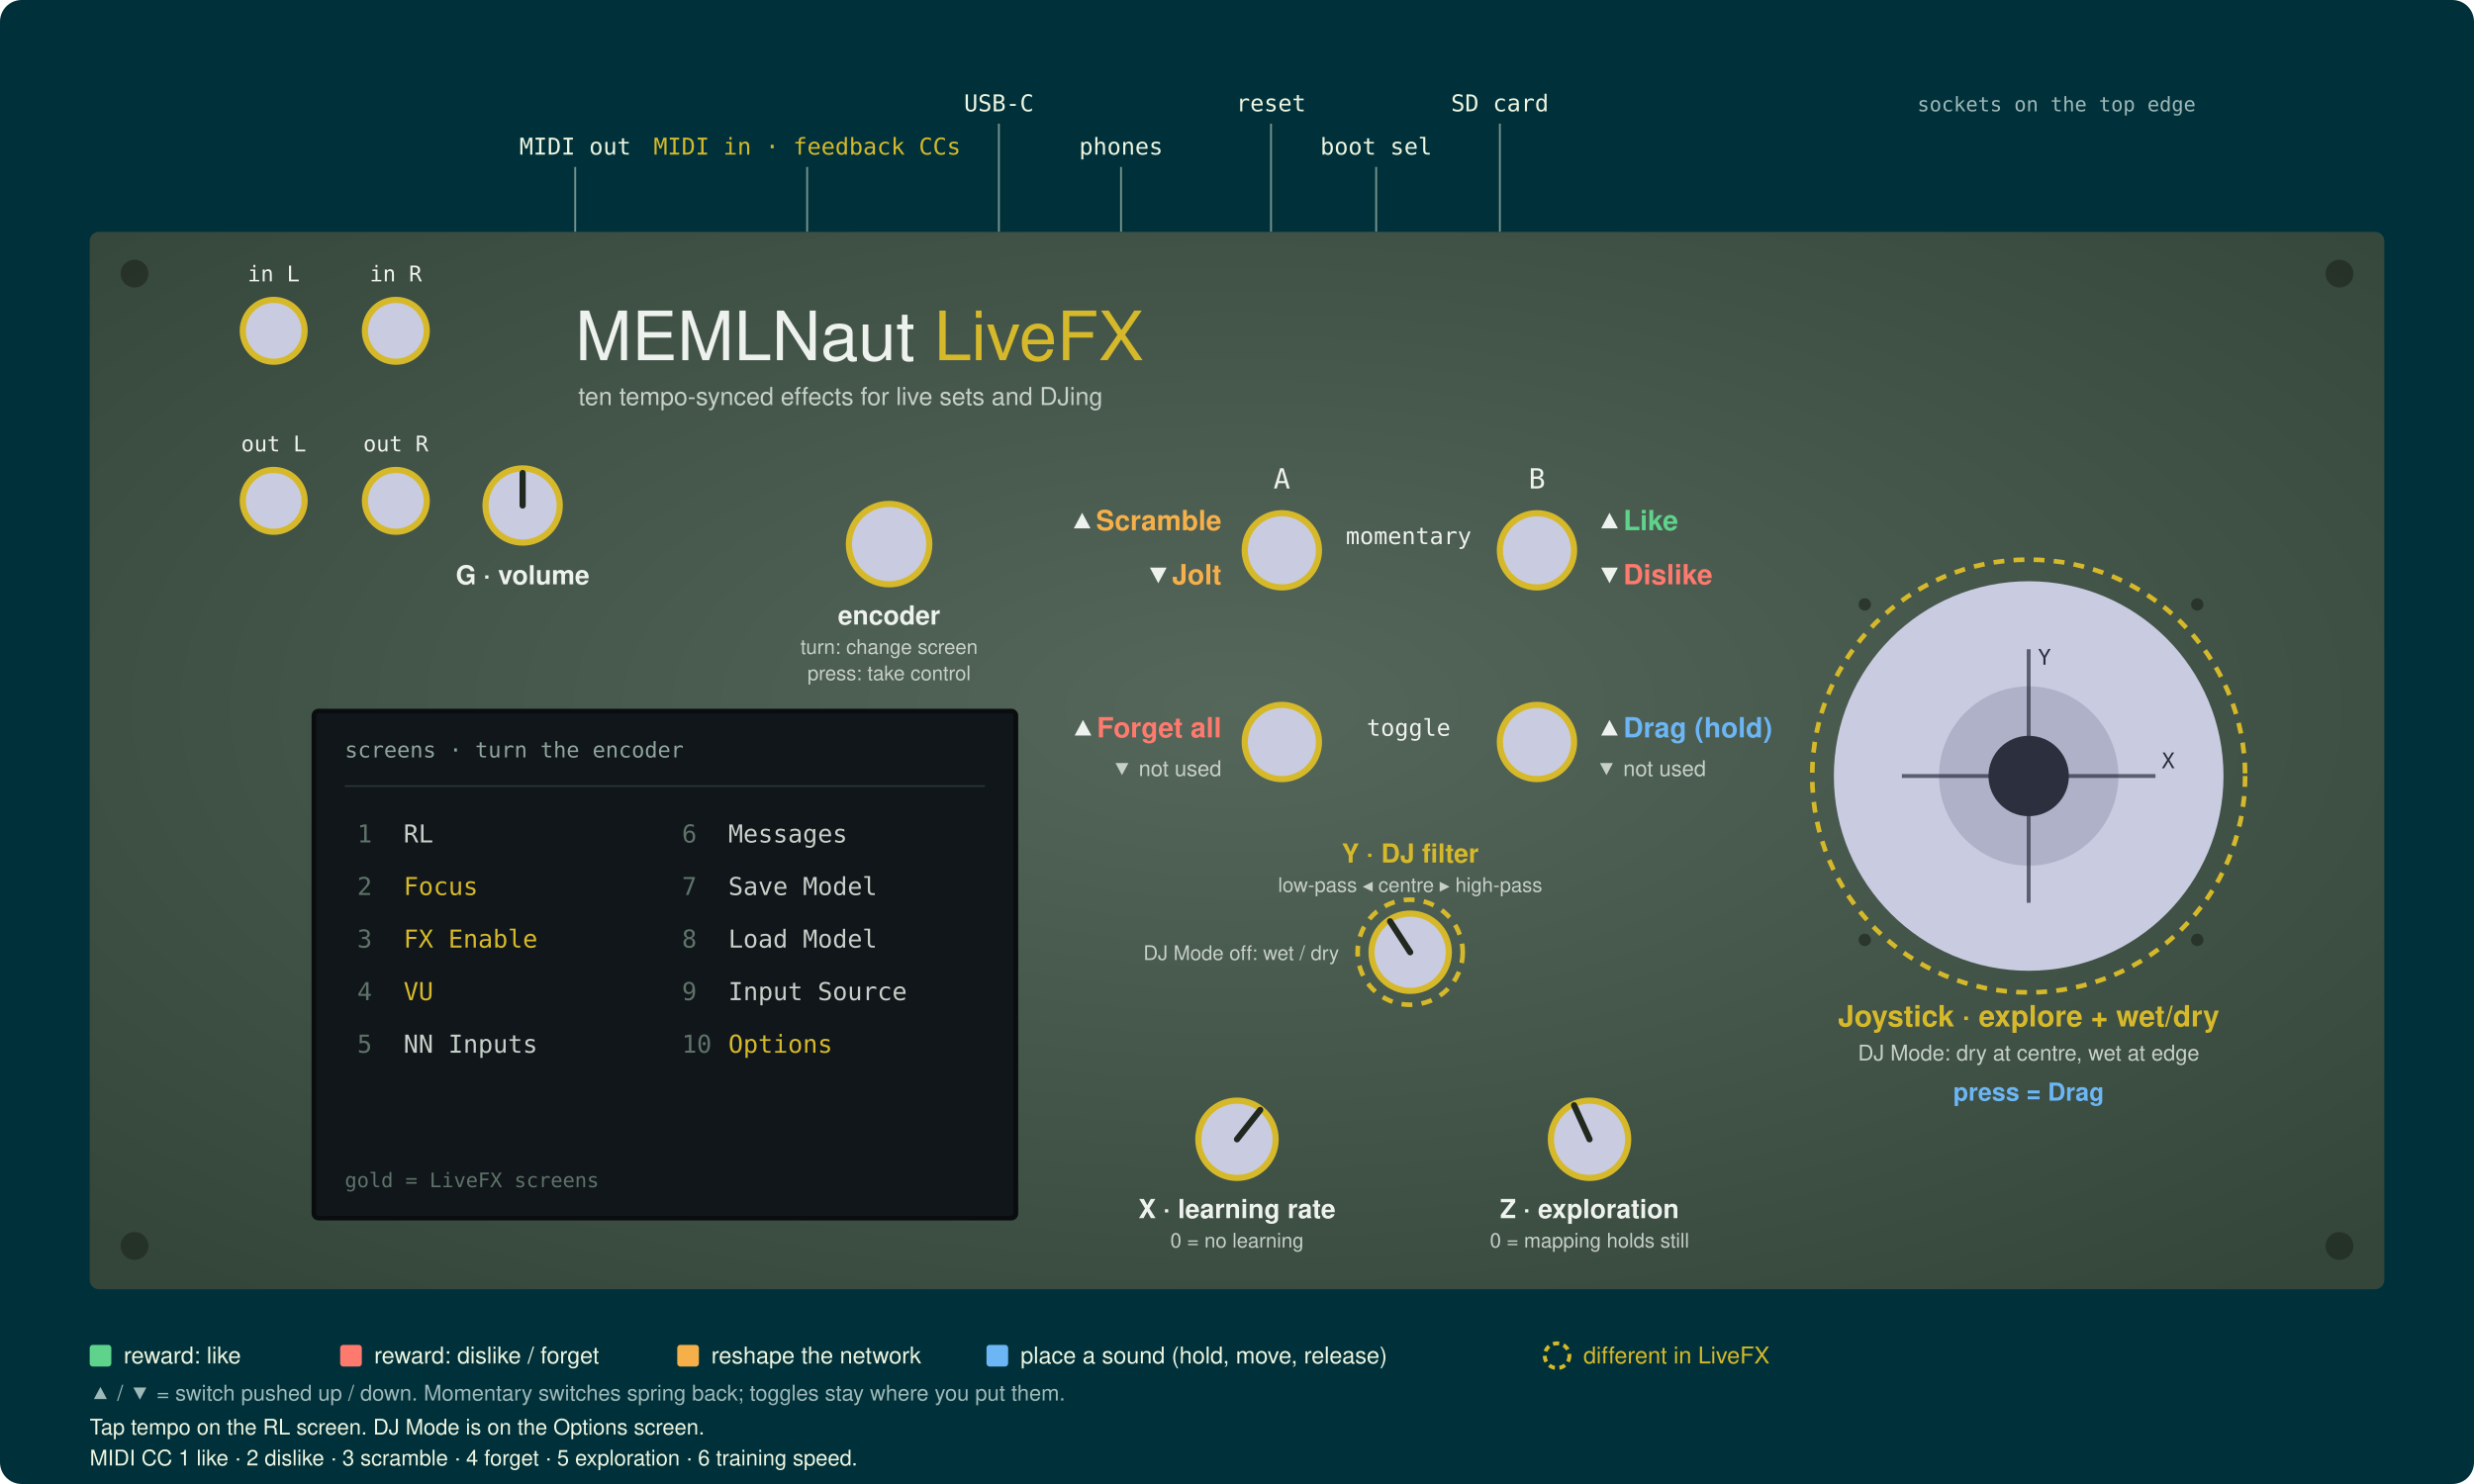
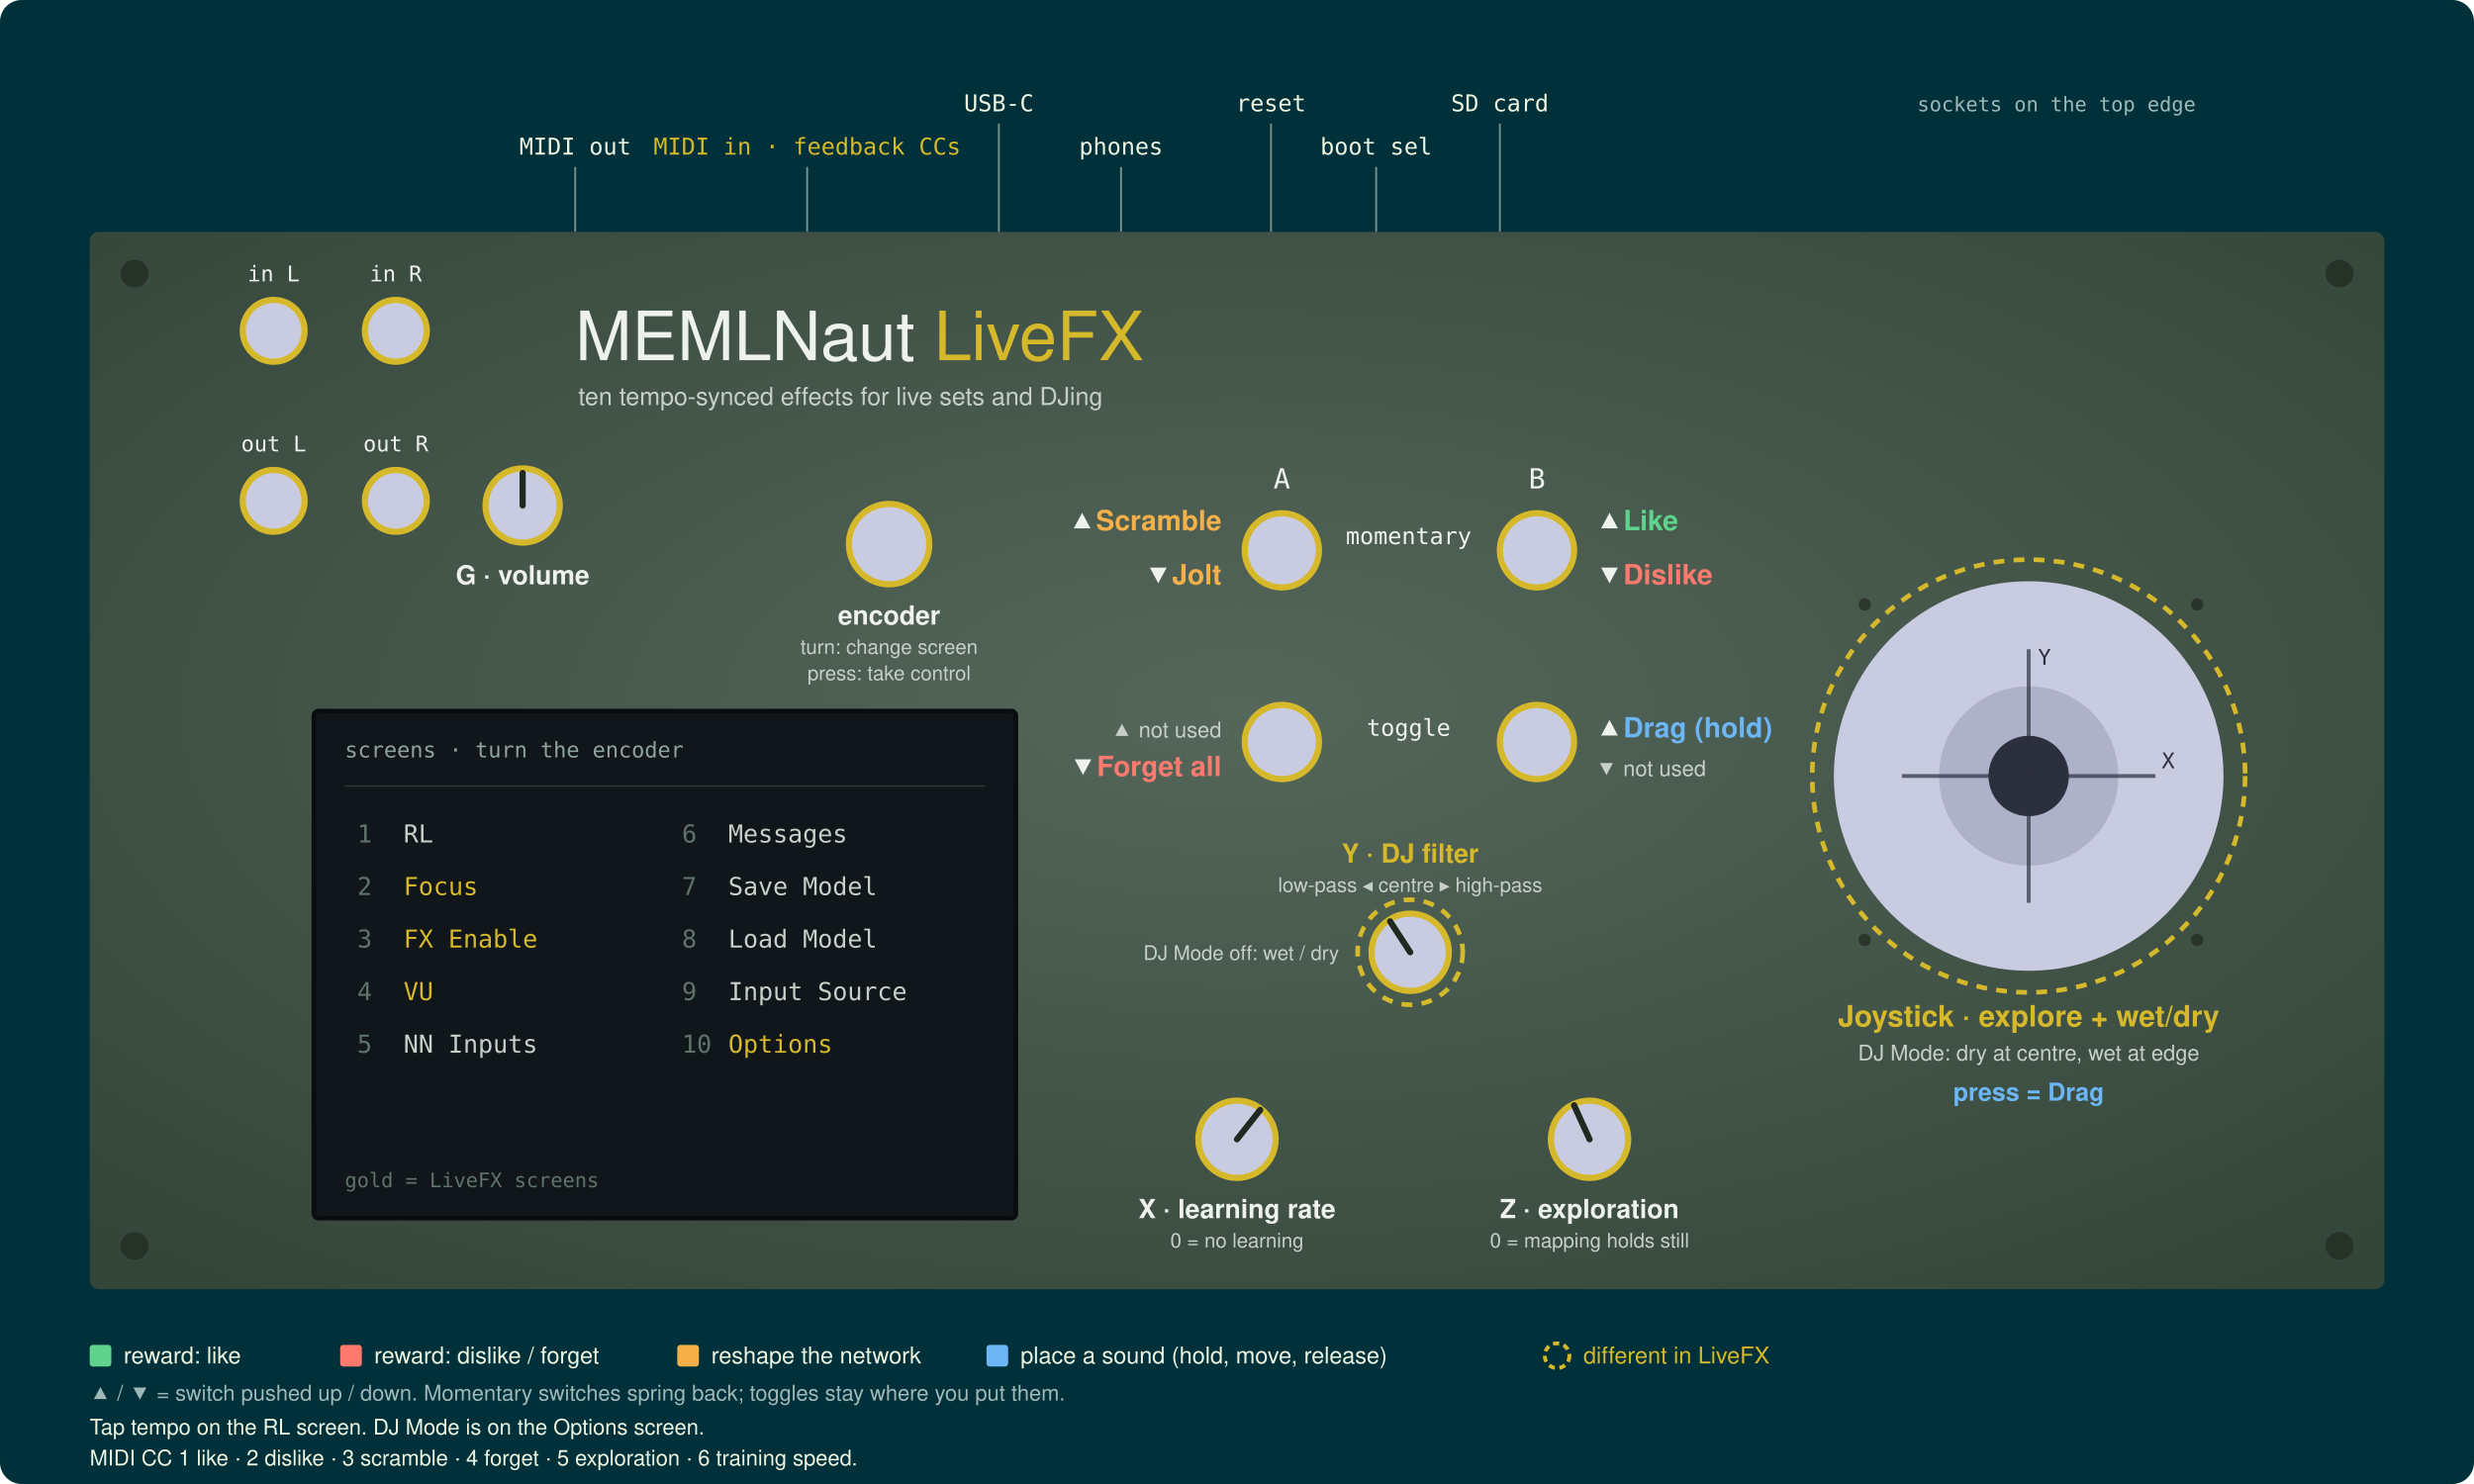
- <svg xmlns="http://www.w3.org/2000/svg" width="1600" height="960" viewBox="0 0 1600 960" role="img" aria-label="MEMLNaut front panel with the LiveFX controls. Momentary switch A (left): up scrambles the network, down jolts it. Momentary B (right): up likes the current sound, down dislikes it. Toggle A (left) up forgets the memory; toggle B (right) up drags a sound to a new place. Knob X sets the learning rate, knob Y sets the DJ filter (low-pass ◂ centre ▸ high-pass; DJ Mode off: wet / dry), Z the exploration. Joystick · explore + wet/dry.  Screens: Focus, FX Enable, VU, Options are added for this firmware.">
+ <svg xmlns="http://www.w3.org/2000/svg" width="1600" height="960" viewBox="0 0 1600 960" role="img" aria-label="MEMLNaut front panel with the LiveFX controls. Momentary switch A (left): up scrambles the network, down jolts it. Momentary B (right): up likes the current sound, down dislikes it. Toggle A (left) down forgets the memory; toggle B (right) up drags a sound to a new place. Knob X sets the learning rate, knob Y sets the DJ filter (low-pass ◂ centre ▸ high-pass; DJ Mode off: wet / dry), Z the exploration. Joystick · explore + wet/dry.  Screens: Focus, FX Enable, VU, Options are added for this firmware.">
  <defs>
    <radialGradient id="pcb" cx="50%" cy="45%" r="70%">
      <stop offset="0" stop-color="#55665a" />
      <stop offset="1" stop-color="#34453a" />
    </radialGradient>
  </defs>
  <rect width="1600" height="960" rx="14" fill="#00313a" />
  <g font-family="Menlo, Consolas, monospace" font-size="15" fill="#eef5e0" text-anchor="middle">
    <g stroke="#eef5e0" stroke-width="1.2" opacity=".5">
      <line x1="372" y1="108" x2="372" y2="150" />
      <line x1="522" y1="108" x2="522" y2="150" />
      <line x1="646" y1="80" x2="646" y2="150" />
      <line x1="725" y1="108" x2="725" y2="150" />
      <line x1="822" y1="80" x2="822" y2="150" />
      <line x1="890" y1="108" x2="890" y2="150" />
      <line x1="970" y1="80" x2="970" y2="150" />
    </g>
    <text x="372" y="100">MIDI out</text>
    <text x="522" y="100" fill="#d6b92a">MIDI in · feedback CCs</text>
    <text x="646" y="72">USB-C</text>
    <text x="725" y="100">phones</text>
    <text x="822" y="72">reset</text>
    <text x="890" y="100">boot sel</text>
    <text x="970" y="72">SD card</text>
    <text x="1240" y="72" text-anchor="start" fill="#9fb8b8" font-size="13">sockets on the top edge</text>
  </g>
  <rect x="58" y="150" width="1484" height="684" rx="6" fill="url(#pcb)" />
  <g fill="#20291f" opacity=".7">
    <circle cx="87" cy="177" r="9" />
    <circle cx="1513" cy="177" r="9" />
    <circle cx="87" cy="806" r="9" />
    <circle cx="1513" cy="806" r="9" />
  </g>
  <text x="372" y="233" font-family="Helvetica, Arial, sans-serif" font-size="44" fill="#eef2ee">MEMLNaut <tspan fill="#d6b92a">LiveFX</tspan>
  </text>
  <text x="374" y="262" font-family="Helvetica, Arial, sans-serif" font-size="16" fill="#c6d0c8">ten tempo-synced effects for live sets and DJing</text>
  <g fill="#c9cbe0" stroke="#d6b92a" stroke-width="4">
    <circle cx="177" cy="214" r="20" />
    <circle cx="256" cy="214" r="20" />
    <circle cx="177" cy="324" r="20" />
    <circle cx="256" cy="324" r="20" />
    <circle cx="338" cy="327" r="24" />
  </g>
  <line x1="338" y1="327" x2="338" y2="306" stroke="#20291f" stroke-width="4" stroke-linecap="round" />
  <g font-family="Menlo, Consolas, monospace" font-size="14" fill="#eef2ee" text-anchor="middle">
    <text x="177" y="182">in L</text>
    <text x="256" y="182">in R</text>
    <text x="177" y="292">out L</text>
    <text x="256" y="292">out R</text>
  </g>
  <g font-family="Helvetica, Arial, sans-serif" fill="#eef2ee" text-anchor="middle">
    <text x="338" y="378" font-size="17" font-weight="bold">G · volume</text>
  </g>
  <circle cx="575" cy="352" r="26" fill="#c9cbe0" stroke="#d6b92a" stroke-width="4" />
  <g font-family="Helvetica, Arial, sans-serif" text-anchor="middle">
    <text x="575" y="404" font-size="17" font-weight="bold" fill="#eef2ee">encoder</text>
    <text x="575" y="423" font-size="13" fill="#c6d0c8">turn: change screen</text>
    <text x="575" y="440" font-size="13" fill="#c6d0c8">press: take control</text>
  </g>
  <rect x="203" y="460" width="454" height="328" rx="3" fill="#10161a" stroke="#0a0d0f" stroke-width="3" />
  <text x="223" y="490" font-family="Menlo, Consolas, monospace" font-size="14" fill="#8fa49a">screens · turn the encoder</text>
  <rect x="223" y="508" width="414" height="1" fill="#2a3a33" />
  <g font-family="Menlo, Consolas, monospace" font-size="16">
    <text x="231" y="545" fill="#5f7369"> 1</text>
    <text x="261" y="545" fill="#c6d0c8">RL</text>
    <text x="231" y="579" fill="#5f7369"> 2</text>
    <text x="261" y="579" fill="#d6b92a">Focus</text>
    <text x="231" y="613" fill="#5f7369"> 3</text>
    <text x="261" y="613" fill="#d6b92a">FX Enable</text>
    <text x="231" y="647" fill="#5f7369"> 4</text>
    <text x="261" y="647" fill="#d6b92a">VU</text>
    <text x="231" y="681" fill="#5f7369"> 5</text>
    <text x="261" y="681" fill="#c6d0c8">NN Inputs</text>
    <text x="441" y="545" fill="#5f7369"> 6</text>
    <text x="471" y="545" fill="#c6d0c8">Messages</text>
    <text x="441" y="579" fill="#5f7369"> 7</text>
    <text x="471" y="579" fill="#c6d0c8">Save Model</text>
    <text x="441" y="613" fill="#5f7369"> 8</text>
    <text x="471" y="613" fill="#c6d0c8">Load Model</text>
    <text x="441" y="647" fill="#5f7369"> 9</text>
    <text x="471" y="647" fill="#c6d0c8">Input Source</text>
    <text x="441" y="681" fill="#5f7369">10</text>
    <text x="471" y="681" fill="#d6b92a">Options</text>
  </g>
  <text x="223" y="768" font-family="Menlo, Consolas, monospace" font-size="13" fill="#5f7369">gold = LiveFX screens</text>
  <g fill="#c9cbe0" stroke="#d6b92a" stroke-width="4">
    <circle cx="829" cy="356" r="24" />
    <circle cx="994" cy="356" r="24" />
    <circle cx="829" cy="480" r="24" />
    <circle cx="994" cy="480" r="24" />
  </g>
  <g font-family="Menlo, Consolas, monospace" font-size="15" fill="#eef2ee" text-anchor="middle">
    <text x="911" y="352">momentary</text>
    <text x="911" y="476">toggle</text>
    <text x="829" y="316" font-size="18">A</text>
    <text x="994" y="316" font-size="18">B</text>
  </g>
  <g font-family="Helvetica, Arial, sans-serif" font-size="18" font-weight="bold" text-anchor="end">
    <text x="790" y="343" fill="#f5b04a">
      <tspan fill="#eef2ee">▲ </tspan>Scramble</text>
    <text x="790" y="378" fill="#f5b04a">
      <tspan fill="#eef2ee">▼ </tspan>Jolt</text>
-     <text x="790" y="477" fill="#ff7a6e">
-       <tspan fill="#eef2ee">▲ </tspan>Forget all</text>
-     <text x="790" y="502" font-size="14" font-weight="normal" fill="#c6d0c8">▼ not used</text>
+     <text x="790" y="477" font-size="14" font-weight="normal" fill="#c6d0c8">▲ not used</text>
+     <text x="790" y="502" fill="#ff7a6e">
+       <tspan fill="#eef2ee">▼ </tspan>Forget all</text>
  </g>
  <g font-family="Helvetica, Arial, sans-serif" font-size="18" font-weight="bold" text-anchor="start">
    <text x="1032" y="343" fill="#5fd38b">
      <tspan fill="#eef2ee">▲ </tspan>Like</text>
    <text x="1032" y="378" fill="#ff7a6e">
      <tspan fill="#eef2ee">▼ </tspan>Dislike</text>
    <text x="1032" y="477" fill="#6cb6f5">
      <tspan fill="#eef2ee">▲ </tspan>Drag (hold)</text>
    <text x="1032" y="502" font-size="14" font-weight="normal" fill="#c6d0c8">▼ not used</text>
  </g>
  <g fill="#c9cbe0" stroke="#d6b92a" stroke-width="4">
    <circle cx="912" cy="616" r="25" />
    <circle cx="800" cy="737" r="25" />
    <circle cx="1028" cy="737" r="25" />
  </g>
  <g stroke="#20291f" stroke-width="4" stroke-linecap="round">
    <line x1="912" y1="616" x2="899" y2="596" />
    <line x1="800" y1="737" x2="815" y2="718" />
    <line x1="1028" y1="737" x2="1018" y2="715" />
  </g>
  <g font-family="Helvetica, Arial, sans-serif" text-anchor="middle" fill="#eef2ee">
    <text x="912" y="558" font-size="17" font-weight="bold" fill="#d6b92a">Y · DJ filter</text>
    <text x="912" y="577" font-size="13" fill="#c6d0c8">low-pass ◂ centre ▸ high-pass</text>
    <text x="866" y="621" font-size="13" fill="#c6d0c8" text-anchor="end">DJ Mode off: wet / dry</text>
    <text x="800" y="788" font-size="17" font-weight="bold">X · learning rate</text>
    <text x="800" y="807" font-size="13" fill="#c6d0c8">0 = no learning</text>
    <text x="1028" y="788" font-size="17" font-weight="bold">Z · exploration</text>
    <text x="1028" y="807" font-size="13" fill="#c6d0c8">0 = mapping holds still</text>
  </g>
  <circle cx="912" cy="616" r="34" fill="none" stroke="#d6b92a" stroke-width="3" stroke-dasharray="7 6" />
  <circle cx="1312" cy="502" r="140" fill="none" stroke="#d6b92a" stroke-width="3" stroke-dasharray="7 6" />
  <circle cx="1312" cy="502" r="126" fill="#c9cbe0" />
  <circle cx="1312" cy="502" r="58" fill="#aeb1c8" />
  <circle cx="1312" cy="502" r="26" fill="#2c2f3e" />
  <g stroke="#2c2f3e" stroke-width="2.5" opacity=".7">
    <line x1="1312" y1="420" x2="1312" y2="584" />
    <line x1="1230" y1="502" x2="1394" y2="502" />
  </g>
  <g font-family="Menlo, Consolas, monospace" font-size="14" fill="#2c2f3e">
    <text x="1398" y="497">X</text>
    <text x="1318" y="430">Y</text>
  </g>
  <g fill="#20291f" opacity=".7">
    <circle cx="1206" cy="391" r="4" />
    <circle cx="1421" cy="391" r="4" />
    <circle cx="1206" cy="608" r="4" />
    <circle cx="1421" cy="608" r="4" />
  </g>
  <g font-family="Helvetica, Arial, sans-serif" text-anchor="middle" fill="#eef2ee">
    <text x="1312" y="664" font-size="19" font-weight="bold" fill="#d6b92a">Joystick · explore + wet/dry</text>
    <text x="1312" y="686" font-size="14" fill="#c6d0c8">DJ Mode: dry at centre, wet at edge</text>
    <text x="1312" y="712" font-size="16" font-weight="bold" fill="#6cb6f5">press = Drag</text>
  </g>
  <g font-family="Helvetica, Arial, sans-serif" font-size="15" fill="#eef5e0">
    <rect x="58" y="870" width="14" height="14" rx="2" fill="#5fd38b" />
    <text x="80" y="882">reward: like</text>
    <rect x="220" y="870" width="14" height="14" rx="2" fill="#ff7a6e" />
    <text x="242" y="882">reward: dislike / forget</text>
    <rect x="438" y="870" width="14" height="14" rx="2" fill="#f5b04a" />
    <text x="460" y="882">reshape the network</text>
    <rect x="638" y="870" width="14" height="14" rx="2" fill="#6cb6f5" />
    <text x="660" y="882">place a sound (hold, move, release)</text>
    <circle cx="1007" cy="877" r="8" fill="none" stroke="#d6b92a" stroke-width="2.5" stroke-dasharray="4 3" />
    <text x="1024" y="882" fill="#d6b92a">different in LiveFX</text>
    <text x="58" y="906" fill="#9fb8b8" font-size="14">▲ / ▼ = switch pushed up / down. Momentary switches spring back; toggles stay where you put them.</text>
    <text x="58" y="928" fill="#eef5e0" font-size="14">Tap tempo on the RL screen. DJ Mode is on the Options screen.</text>
    <text x="58" y="948" fill="#eef5e0" font-size="14">MIDI CC 1 like · 2 dislike · 3 scramble · 4 forget · 5 exploration · 6 training speed.</text>
  </g>
</svg>
